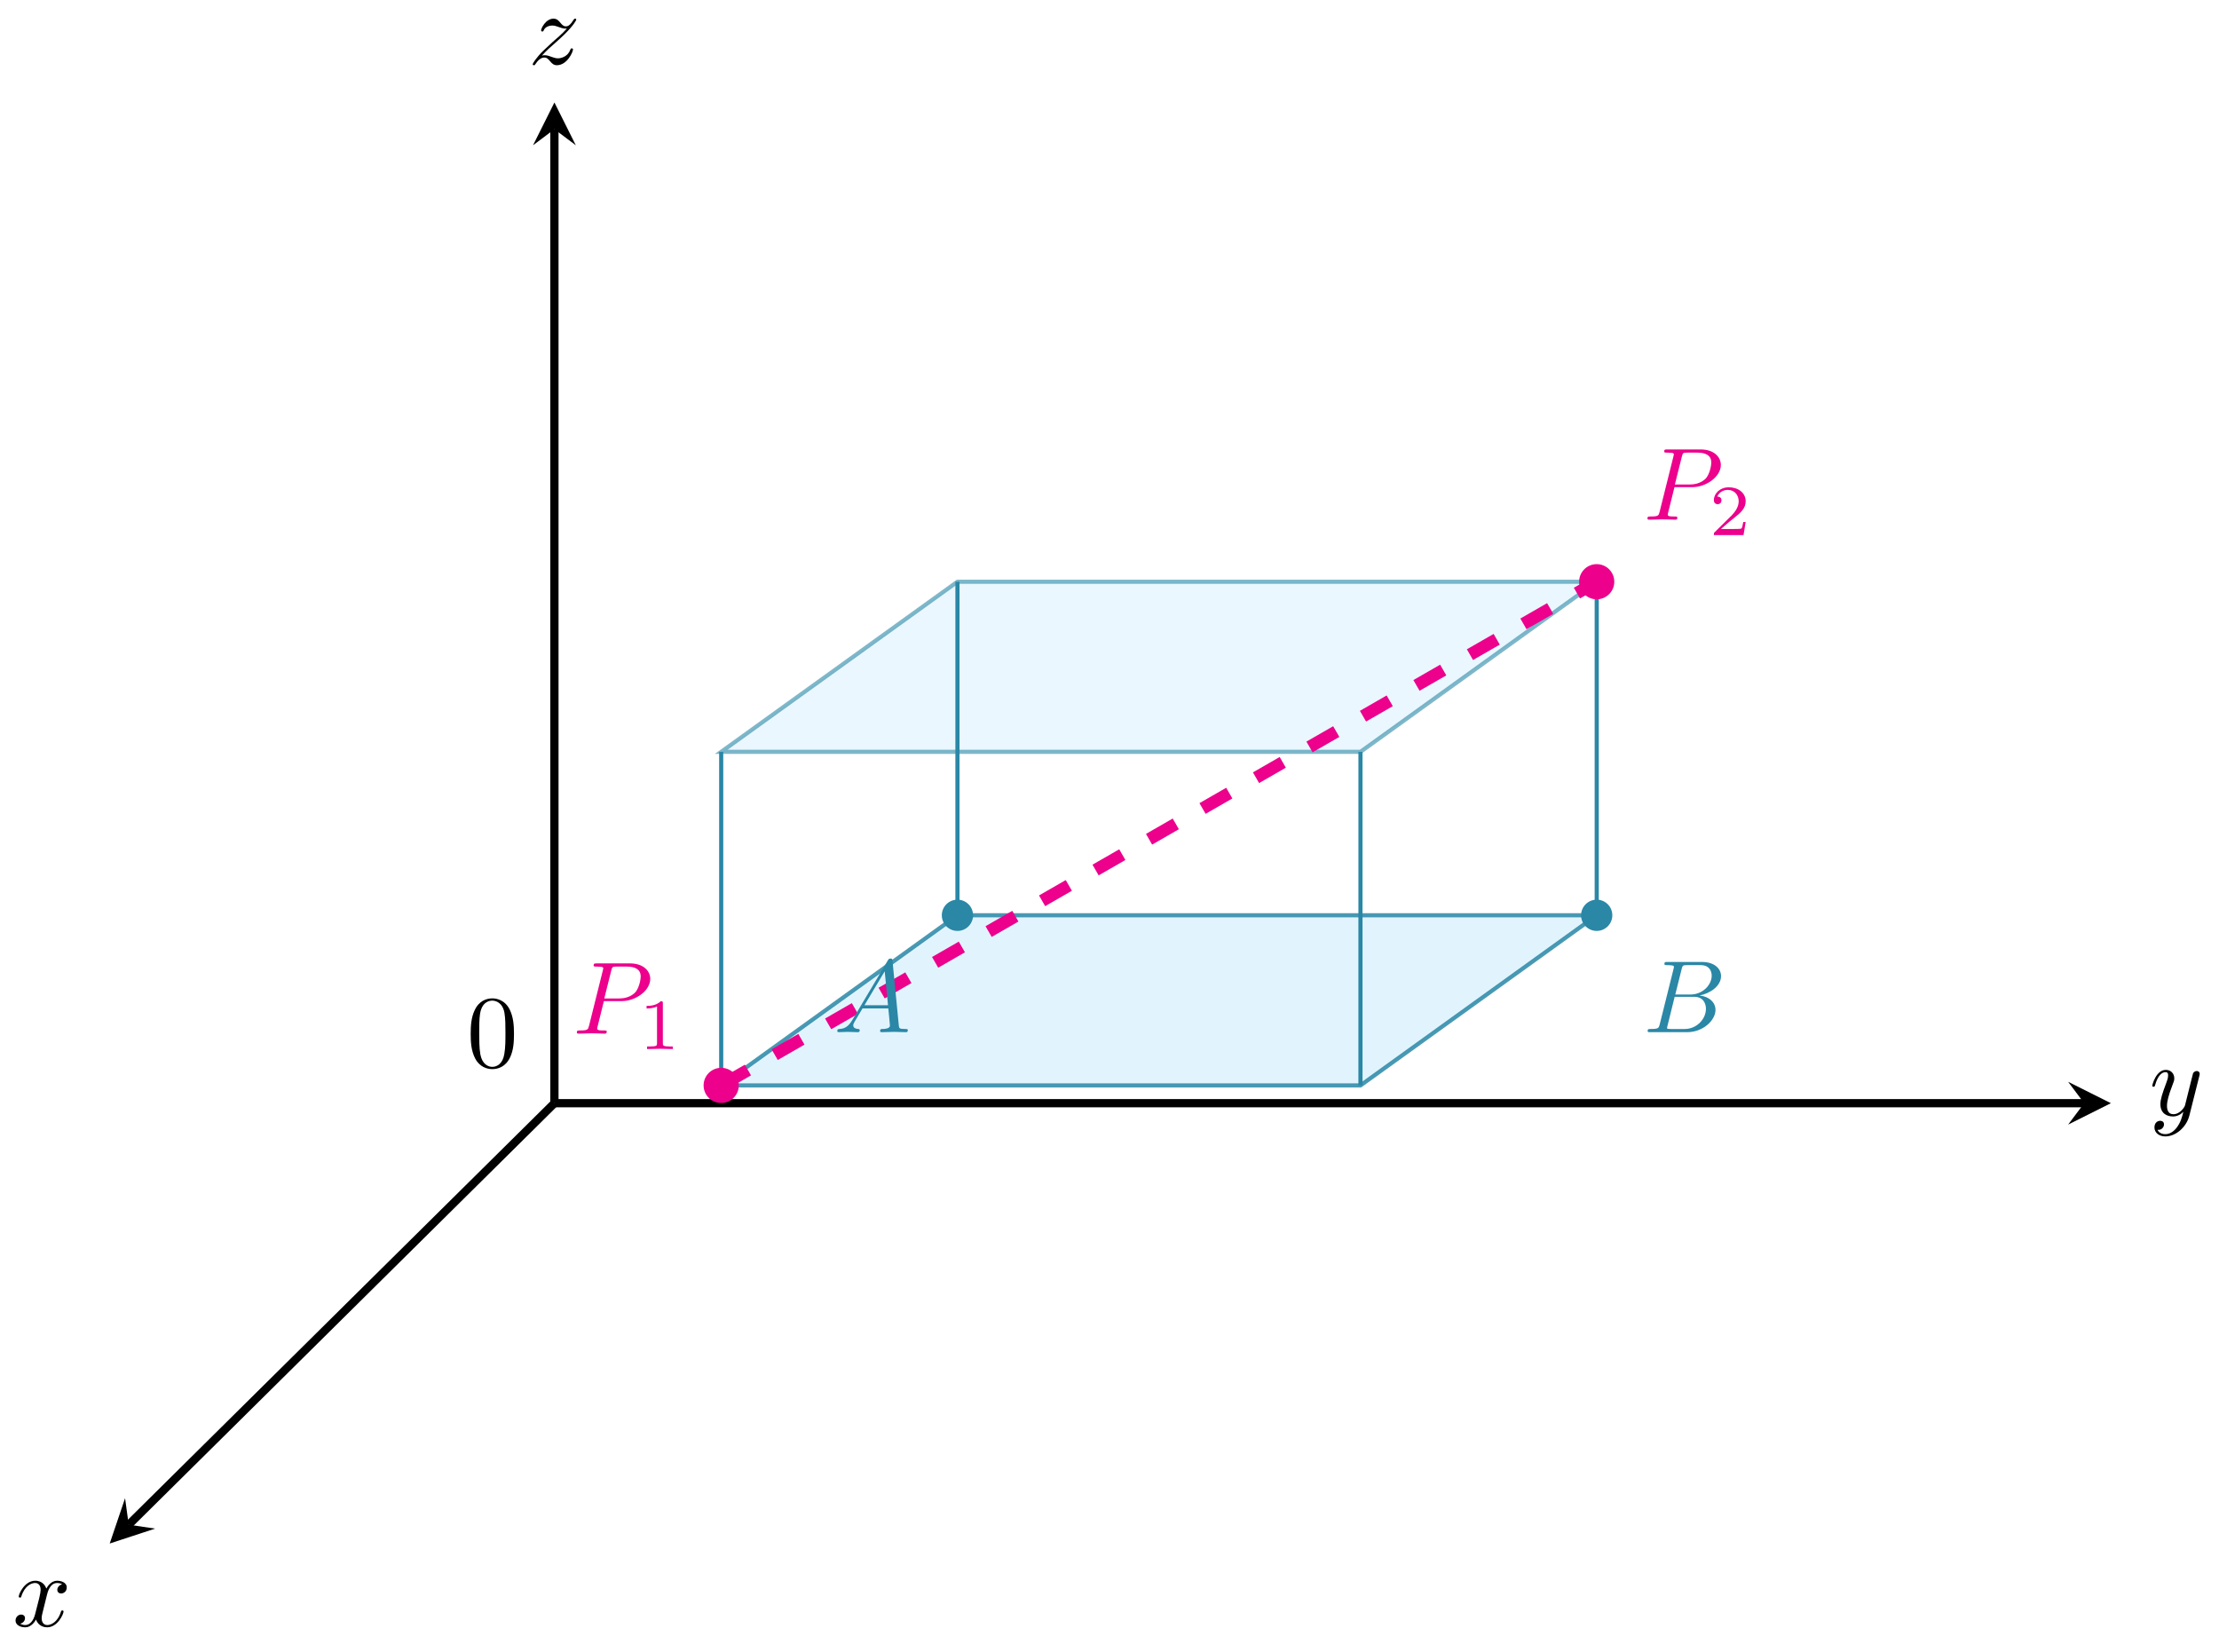
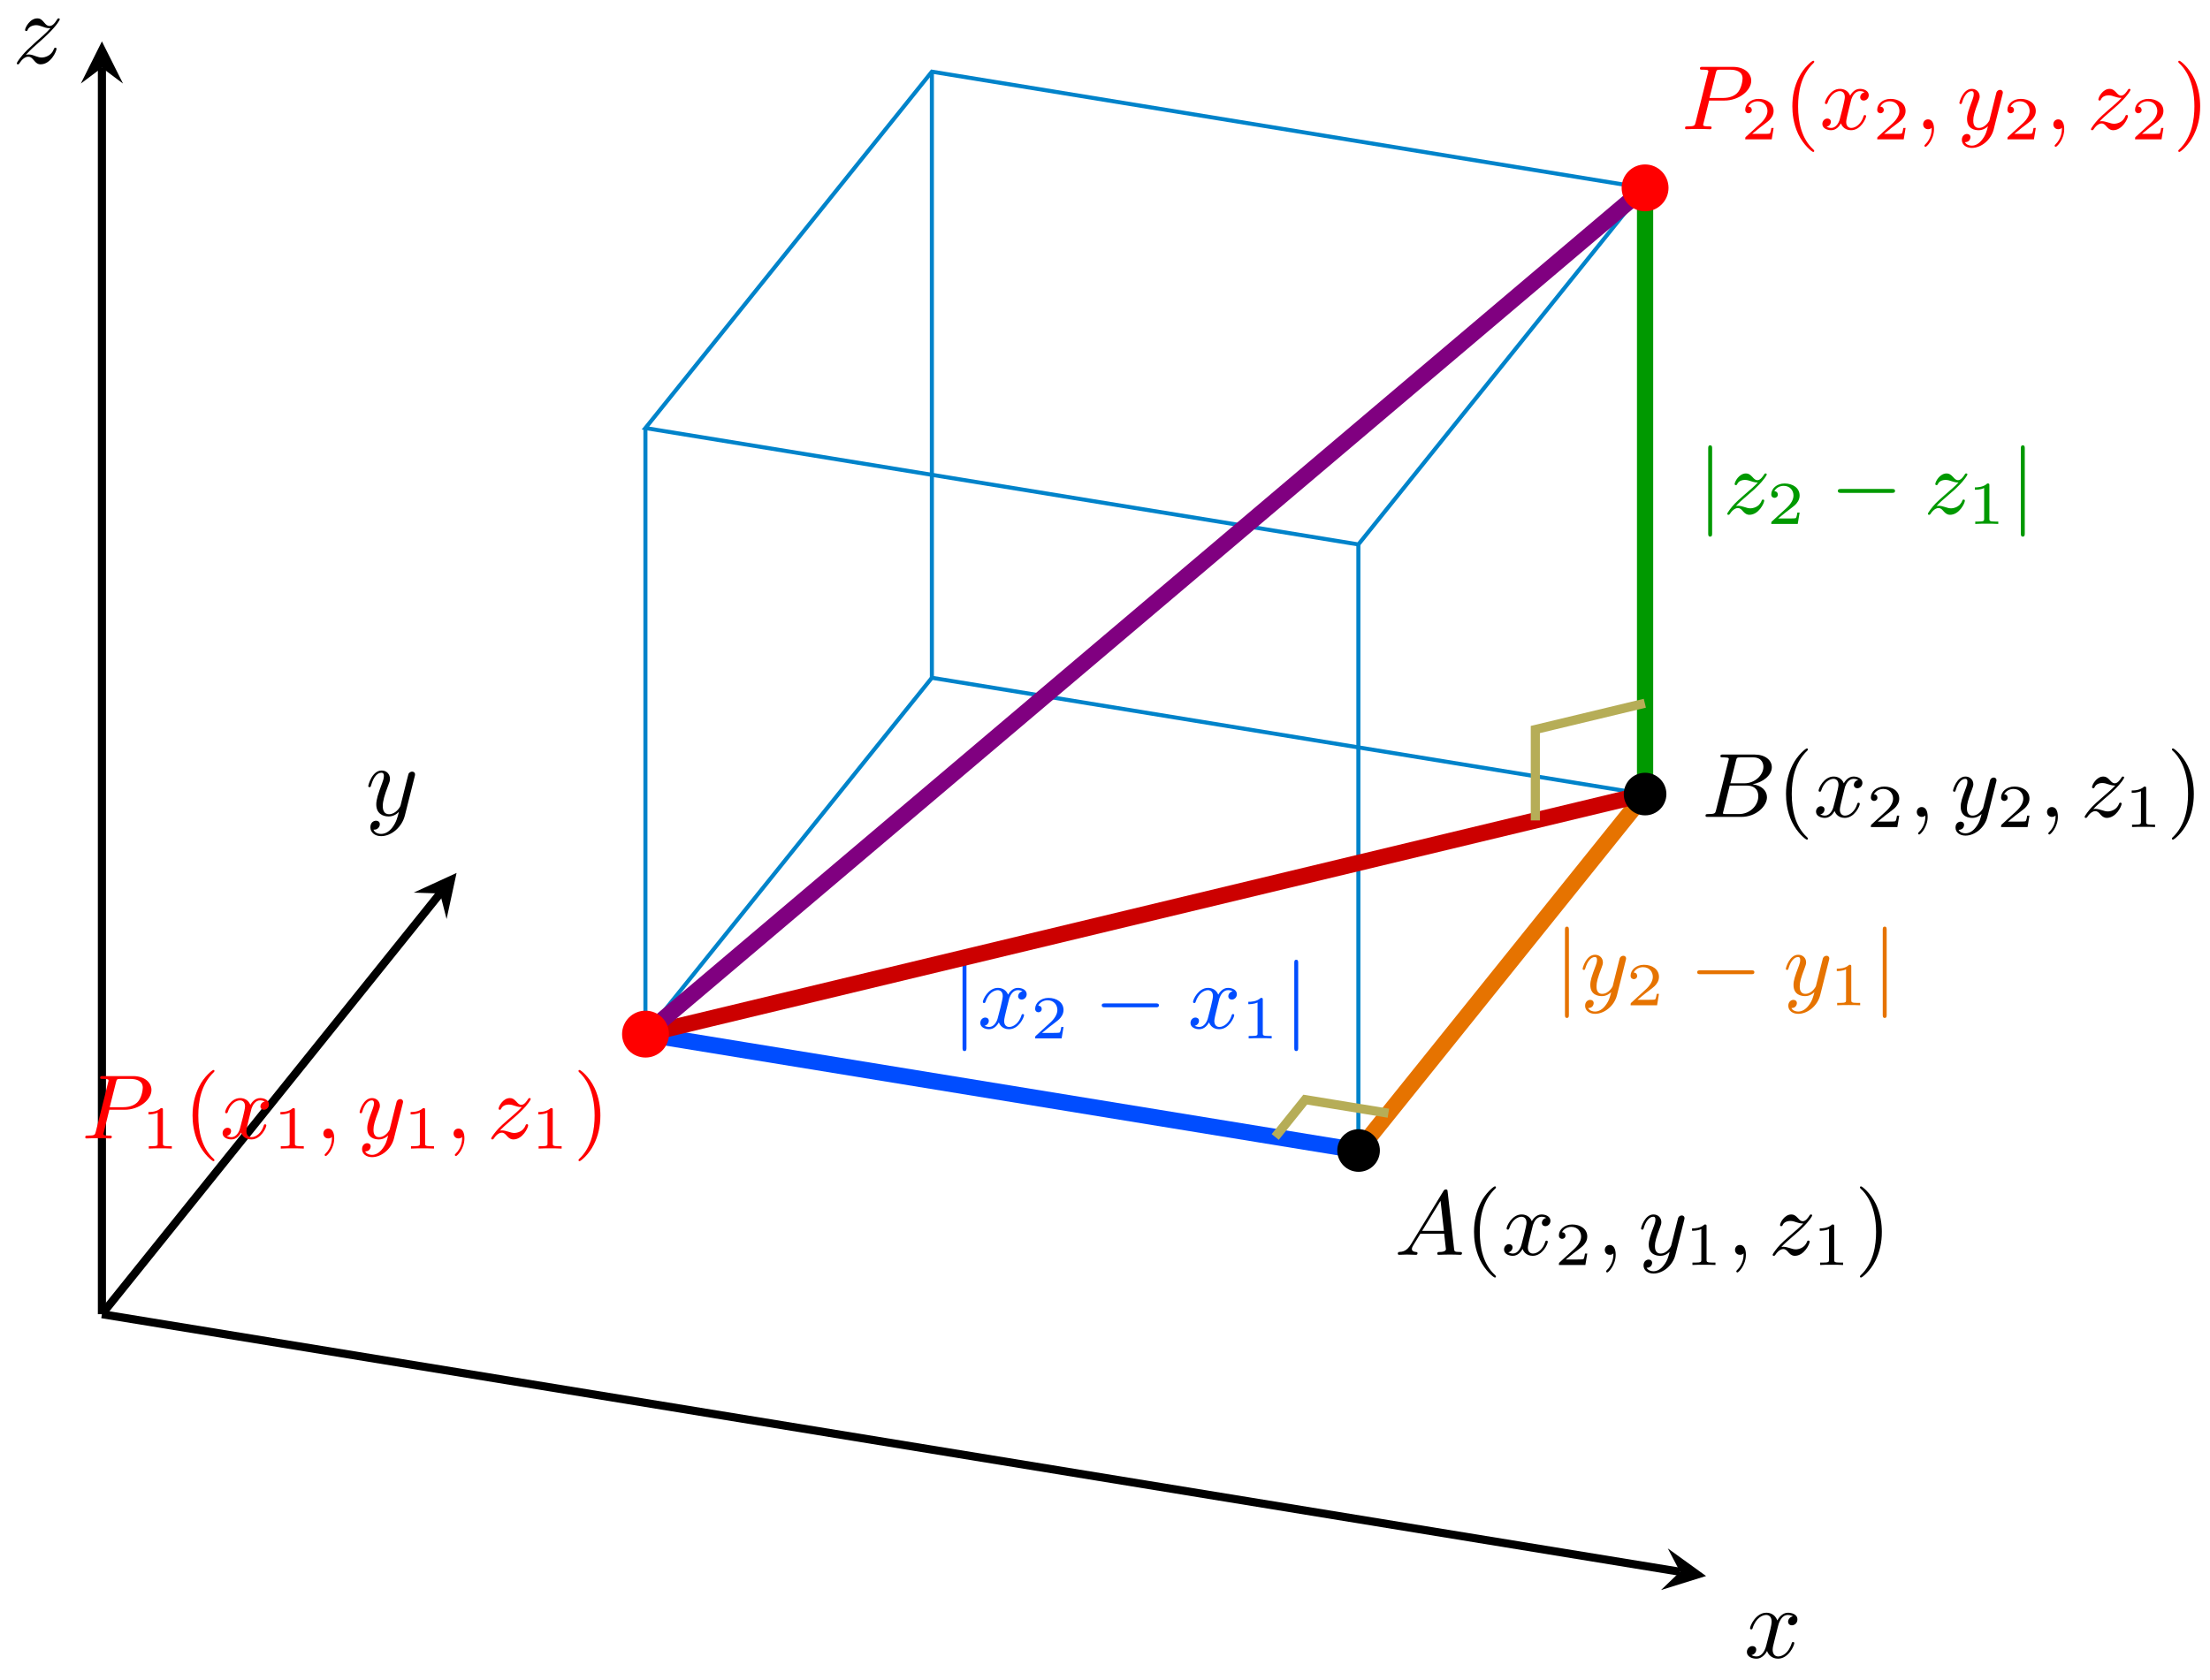
- <svg xmlns="http://www.w3.org/2000/svg" xmlns:xlink="http://www.w3.org/1999/xlink" version="1.1" width="215" height="160" viewBox="0 0 215 160">
+ <svg xmlns="http://www.w3.org/2000/svg" xmlns:xlink="http://www.w3.org/1999/xlink" version="1.1" width="217" height="165" viewBox="0 0 217 165">
  <defs>
-     <path id="font_1_4" d="M.334 .302C.34 .328 .363 .42 .433 .42 .438 .42 .462 .42 .483 .407 .455 .402 .435 .377 .435 .353 .435 .337 .446 .318 .473 .318 .495 .318 .527 .336 .527 .376 .527 .428 .468 .442 .434 .442 .376 .442 .341 .389 .329 .366 .304 .432 .25 .442 .221 .442 .117 .442 .06 .313 .06 .288 .06 .278 .07 .278 .072 .278 .08 .278 .083 .28 .085 .289 .119 .395 .185 .42 .219 .42 .238 .42 .273 .411 .273 .353 .273 .322 .256 .255 .219 .115 .203 .053 .168 .011 .124 .011 .118 .011 .095 .011 .074 .024 .099 .029 .121 .05 .121 .078 .121 .105 .099 .113 .084 .113 .054 .113 .029 .087 .029 .055 .029 .009 .079-.011 .123-.011 .189-.011 .225 .059 .228 .065 .24 .028 .276-.011 .336-.011 .439-.011 .496 .118 .496 .143 .496 .153 .487 .153 .484 .153 .475 .153 .473 .149 .471 .142 .438 .035 .37 .011 .338 .011 .299 .011 .283 .043 .283 .077 .283 .099 .289 .121 .3 .165L.334 .302Z" />
-     <path id="font_1_5" d="M.486 .381C.49 .395 .49 .397 .49 .404 .49 .422 .476 .431 .461 .431 .451 .431 .435 .425 .426 .41 .424 .405 .416 .374 .412 .356 .405 .33 .398 .303 .392 .276L.347 .096C.343 .081 .3 .011 .234 .011 .183 .011 .172 .055 .172 .092 .172 .138 .189 .2 .223 .288 .239 .329 .243 .34 .243 .36 .243 .405 .211 .442 .161 .442 .066 .442 .029 .297 .029 .288 .029 .278 .039 .278 .041 .278 .051 .278 .052 .28 .057 .296 .084 .39 .124 .42 .158 .42 .166 .42 .183 .42 .183 .388 .183 .363 .173 .337 .166 .318 .126 .212 .108 .155 .108 .108 .108 .019 .171-.011 .23-.011 .269-.011 .303 .006 .331 .034 .318-.018 .306-.067 .266-.12 .24-.154 .202-.183 .156-.183 .142-.183 .097-.18 .08-.141 .096-.141 .109-.141 .123-.129 .133-.12 .143-.107 .143-.088 .143-.057 .116-.053 .106-.053 .083-.053 .05-.069 .05-.118 .05-.168 .094-.205 .156-.205 .259-.205 .362-.114 .39-.001L.486 .381Z" />
-     <path id="font_1_6" d="M.133 .083C.187 .141 .216 .166 .252 .197 .252 .198 .314 .251 .35 .287 .445 .38 .467 .428 .467 .432 .467 .442 .458 .442 .456 .442 .449 .442 .446 .44 .441 .431 .411 .383 .39 .367 .366 .367 .342 .367 .33 .382 .315 .399 .296 .422 .279 .442 .246 .442 .171 .442 .125 .349 .125 .328 .125 .323 .128 .317 .137 .317 .146 .317 .148 .322 .15 .328 .169 .374 .227 .375 .235 .375 .256 .375 .275 .368 .298 .36 .338 .345 .349 .345 .375 .345 .339 .302 .255 .23 .236 .214L.146 .13C.078 .063 .043 .006 .043-.001 .043-.011 .053-.011 .055-.011 .063-.011 .065-.009 .071 .002 .094 .037 .124 .064 .156 .064 .179 .064 .189 .055 .214 .026 .231 .005 .249-.011 .278-.011 .377-.011 .435 .116 .435 .143 .435 .148 .431 .153 .423 .153 .414 .153 .412 .147 .409 .14 .386 .075 .322 .056 .289 .056 .269 .056 .251 .062 .23 .069 .196 .082 .181 .086 .16 .086 .158 .086 .142 .086 .133 .083Z" />
-     <path id="font_2_1" d="M.46 .32C.46 .4 .455 .48 .42 .554 .374 .65 .292 .666 .25 .666 .19 .666 .117 .64 .076 .547 .044 .478 .039 .4 .039 .32 .039 .245 .043 .155 .084 .079 .127-.002 .2-.022 .249-.022 .303-.022 .379-.001 .423 .094 .455 .163 .46 .241 .46 .32M.249-0C.21-0 .151 .025 .133 .121 .122 .181 .122 .273 .122 .332 .122 .396 .122 .462 .13 .516 .149 .635 .224 .644 .249 .644 .282 .644 .348 .626 .367 .527 .377 .471 .377 .395 .377 .332 .377 .257 .377 .189 .366 .125 .351 .03 .294-0 .249-0Z" />
-     <path id="font_1_3" d="M.303 .316H.473C.615 .316 .754 .42 .754 .532 .754 .609 .688 .683 .557 .683H.233C.214 .683 .203 .683 .203 .664 .203 .652 .212 .652 .232 .652 .245 .652 .263 .651 .275 .65 .291 .648 .297 .645 .297 .634 .297 .63 .296 .627 .293 .615L.159 .078C.149 .039 .147 .031 .068 .031 .051 .031 .04 .031 .04 .012 .04 0 .052 0 .055 0 .083 0 .154 .003 .182 .003 .203 .003 .225 .002 .246 .002 .268 .002 .29 0 .311 0 .318 0 .331 0 .331 .02 .331 .031 .322 .031 .303 .031 .266 .031 .238 .031 .238 .049 .238 .055 .24 .06 .241 .066L.303 .316M.375 .614C.384 .649 .386 .652 .429 .652H.525C.608 .652 .661 .625 .661 .556 .661 .517 .641 .431 .602 .395 .552 .35 .492 .342 .448 .342H.307L.375 .614Z" />
-     <path id="font_3_1" d="M.335 .636C.335 .663 .333 .664 .305 .664 .241 .601 .15 .6 .109 .6V.564C.133 .564 .199 .564 .254 .592V.082C.254 .049 .254 .036 .154 .036H.116V0C.134 .001 .257 .004 .294 .004 .325 .004 .451 .001 .473 0V.036H.435C.335 .036 .335 .049 .335 .082V.636Z" />
-     <path id="font_3_2" d="M.505 .182H.471C.468 .16 .458 .101 .445 .091 .437 .085 .36 .085 .346 .085H.162C.267 .178 .302 .206 .362 .253 .436 .312 .505 .374 .505 .469 .505 .59 .399 .664 .271 .664 .147 .664 .063 .577 .063 .485 .063 .434 .106 .429 .116 .429 .14 .429 .169 .446 .169 .482 .169 .5 .162 .535 .11 .535 .141 .606 .209 .628 .256 .628 .356 .628 .408 .55 .408 .469 .408 .382 .346 .313 .314 .277L.073 .039C.063 .03 .063 .028 .063 0H.475L.505 .182Z" />
-     <path id="font_1_1" d="M.179 .115C.139 .048 .1 .034 .056 .031 .044 .03 .035 .03 .035 .011 .035 .005 .04 0 .048 0 .075 0 .106 .003 .134 .003 .167 .003 .202 0 .234 0 .24 0 .253 0 .253 .019 .253 .03 .244 .031 .237 .031 .214 .033 .19 .041 .19 .066 .19 .078 .196 .089 .204 .103L.28 .231H.531C.533 .21 .547 .074 .547 .064 .547 .034 .495 .031 .475 .031 .461 .031 .451 .031 .451 .011 .451 0 .463 0 .465 0 .506 0 .549 .003 .59 .003 .615 .003 .678 0 .703 0 .709 0 .721 0 .721 .02 .721 .031 .711 .031 .698 .031 .636 .031 .636 .038 .633 .067L.572 .692C.57 .712 .57 .716 .553 .716 .537 .716 .533 .709 .527 .699L.179 .115M.299 .262 .496 .592 .528 .262H.299Z" />
-     <path id="font_1_2" d="M.16 .078C.15 .039 .148 .031 .069 .031 .052 .031 .042 .031 .042 .011 .042 0 .051 0 .069 0H.426C.584 0 .702 .118 .702 .216 .702 .288 .644 .346 .547 .357 .651 .376 .756 .45 .756 .545 .756 .619 .69 .683 .57 .683H.234C.215 .683 .205 .683 .205 .663 .205 .652 .214 .652 .233 .652 .235 .652 .254 .652 .271 .65 .289 .648 .298 .647 .298 .634 .298 .63 .297 .627 .294 .615L.16 .078M.311 .366 .373 .614C.382 .649 .384 .652 .427 .652H.556C.644 .652 .665 .593 .665 .549 .665 .461 .579 .366 .457 .366H.311M.266 .031C.252 .031 .25 .031 .244 .032 .234 .033 .231 .034 .231 .042 .231 .045 .231 .047 .236 .065L.305 .344H.494C.59 .344 .609 .27 .609 .227 .609 .128 .52 .031 .402 .031H.266Z" />
+     <path id="font_1_1" d="M.334 .302C.34 .328 .363 .42 .433 .42 .438 .42 .462 .42 .483 .407 .455 .402 .435 .377 .435 .353 .435 .337 .446 .318 .473 .318 .495 .318 .527 .336 .527 .376 .527 .428 .468 .442 .434 .442 .376 .442 .341 .389 .329 .366 .304 .432 .25 .442 .221 .442 .117 .442 .06 .313 .06 .288 .06 .278 .07 .278 .072 .278 .08 .278 .083 .28 .085 .289 .119 .395 .185 .42 .219 .42 .238 .42 .273 .411 .273 .353 .273 .322 .256 .255 .219 .115 .203 .053 .168 .011 .124 .011 .118 .011 .095 .011 .074 .024 .099 .029 .121 .05 .121 .078 .121 .105 .099 .113 .084 .113 .054 .113 .029 .087 .029 .055 .029 .009 .079-.011 .123-.011 .189-.011 .225 .059 .228 .065 .24 .028 .276-.011 .336-.011 .439-.011 .496 .118 .496 .143 .496 .153 .487 .153 .484 .153 .475 .153 .473 .149 .471 .142 .438 .035 .37 .011 .338 .011 .299 .011 .283 .043 .283 .077 .283 .099 .289 .121 .3 .165L.334 .302Z" />
+     <path id="font_1_2" d="M.486 .381C.49 .395 .49 .397 .49 .404 .49 .422 .476 .431 .461 .431 .451 .431 .435 .425 .426 .41 .424 .405 .416 .374 .412 .356 .405 .33 .398 .303 .392 .276L.347 .096C.343 .081 .3 .011 .234 .011 .183 .011 .172 .055 .172 .092 .172 .138 .189 .2 .223 .288 .239 .329 .243 .34 .243 .36 .243 .405 .211 .442 .161 .442 .066 .442 .029 .297 .029 .288 .029 .278 .039 .278 .041 .278 .051 .278 .052 .28 .057 .296 .084 .39 .124 .42 .158 .42 .166 .42 .183 .42 .183 .388 .183 .363 .173 .337 .166 .318 .126 .212 .108 .155 .108 .108 .108 .019 .171-.011 .23-.011 .269-.011 .303 .006 .331 .034 .318-.018 .306-.067 .266-.12 .24-.154 .202-.183 .156-.183 .142-.183 .097-.18 .08-.141 .096-.141 .109-.141 .123-.129 .133-.12 .143-.107 .143-.088 .143-.057 .116-.053 .106-.053 .083-.053 .05-.069 .05-.118 .05-.168 .094-.205 .156-.205 .259-.205 .362-.114 .39-.001L.486 .381Z" />
+     <path id="font_1_3" d="M.133 .083C.187 .141 .216 .166 .252 .197 .252 .198 .314 .251 .35 .287 .445 .38 .467 .428 .467 .432 .467 .442 .458 .442 .456 .442 .449 .442 .446 .44 .441 .431 .411 .383 .39 .367 .366 .367 .342 .367 .33 .382 .315 .399 .296 .422 .279 .442 .246 .442 .171 .442 .125 .349 .125 .328 .125 .323 .128 .317 .137 .317 .146 .317 .148 .322 .15 .328 .169 .374 .227 .375 .235 .375 .256 .375 .275 .368 .298 .36 .338 .345 .349 .345 .375 .345 .339 .302 .255 .23 .236 .214L.146 .13C.078 .063 .043 .006 .043-.001 .043-.011 .053-.011 .055-.011 .063-.011 .065-.009 .071 .002 .094 .037 .124 .064 .156 .064 .179 .064 .189 .055 .214 .026 .231 .005 .249-.011 .278-.011 .377-.011 .435 .116 .435 .143 .435 .148 .431 .153 .423 .153 .414 .153 .412 .147 .409 .14 .386 .075 .322 .056 .289 .056 .269 .056 .251 .062 .23 .069 .196 .082 .181 .086 .16 .086 .158 .086 .142 .086 .133 .083Z" />
+     <path id="font_2_2" d="M.164 .713C.164 .73 .164 .75 .143 .75 .121 .75 .121 .731 .121 .713V-.213C.121-.23 .121-.25 .142-.25 .164-.25 .164-.231 .164-.213V.713Z" />
+     <path id="font_3_5" d="M.492 .404C.455 .397 .444 .365 .444 .35 .444 .331 .458 .314 .483 .314 .511 .314 .538 .338 .538 .373 .538 .419 .488 .442 .441 .442 .381 .442 .346 .389 .334 .368 .315 .417 .271 .442 .223 .442 .116 .442 .058 .314 .058 .288 .058 .279 .065 .276 .072 .276 .081 .276 .084 .281 .086 .287 .117 .386 .183 .417 .221 .417 .25 .417 .276 .398 .276 .351 .276 .315 .233 .155 .22 .107 .212 .076 .182 .014 .127 .014 .107 .014 .086 .021 .076 .027 .103 .032 .123 .055 .123 .081 .123 .106 .104 .117 .085 .117 .056 .117 .03 .092 .03 .058 .03 .009 .084-.011 .126-.011 .184-.011 .218 .037 .233 .064 .258-.002 .317-.011 .344-.011 .452-.011 .509 .119 .509 .143 .509 .148 .506 .155 .496 .155 .485 .155 .484 .151 .479 .136 .457 .064 .399 .014 .347 .014 .318 .014 .291 .032 .291 .08 .291 .102 .305 .157 .314 .195 .318 .213 .345 .321 .347 .328 .359 .364 .389 .417 .44 .417 .458 .417 .477 .414 .492 .404Z" />
+     <path id="font_4_2" d="M.538 .187H.501C.499 .173 .489 .107 .474 .096 .467 .09 .386 .09 .372 .09H.185L.313 .194C.347 .221 .436 .285 .467 .315 .497 .345 .538 .396 .538 .467 .538 .592 .425 .665 .291 .665 .162 .665 .072 .58 .072 .486 .072 .435 .115 .429 .126 .429 .151 .429 .18 .447 .18 .483 .18 .505 .167 .537 .123 .537 .146 .588 .207 .626 .276 .626 .381 .626 .437 .548 .437 .467 .437 .396 .39 .323 .32 .259L.083 .042C.073 .032 .072 .031 .072 0H.507L.538 .187Z" />
+     <path id="font_2_1" d="M.675 .229C.693 .229 .712 .229 .712 .251 .712 .272 .692 .272 .675 .272H.123C.106 .272 .086 .272 .086 .251 .086 .229 .105 .229 .123 .229H.675Z" />
+     <path id="font_4_1" d="M.359 .635C.359 .665 .355 .665 .325 .665 .259 .601 .157 .601 .121 .601V.562C.147 .562 .213 .562 .273 .59V.085C.273 .052 .273 .039 .17 .039H.127V0C.182 .004 .26 .004 .316 .004 .372 .004 .45 .004 .505 0V.039H.462C.359 .039 .359 .052 .359 .085V.635Z" />
+     <path id="font_3_6" d="M.502 .385C.503 .39 .505 .396 .505 .402 .505 .415 .496 .431 .474 .431 .461 .431 .443 .423 .435 .404 .434 .4 .424 .359 .418 .337L.368 .137C.36 .108 .36 .106 .358 .097 .357 .093 .315 .014 .243 .014 .181 .014 .181 .077 .181 .096 .181 .141 .194 .19 .237 .302 .245 .325 .251 .339 .251 .358 .251 .407 .214 .442 .165 .442 .069 .442 .029 .3 .029 .288 .029 .279 .036 .276 .043 .276 .054 .276 .055 .282 .059 .295 .08 .369 .12 .417 .162 .417 .186 .417 .186 .398 .186 .384 .186 .367 .182 .349 .173 .325 .126 .201 .113 .159 .113 .111 .113 0 .203-.011 .24-.011 .289-.011 .324 .015 .342 .033 .329-.018 .318-.063 .279-.113 .249-.153 .209-.18 .165-.18 .137-.18 .104-.17 .09-.142 .143-.142 .15-.098 .15-.088 .15-.066 .134-.052 .112-.052 .088-.052 .056-.071 .056-.117 .056-.169 .102-.205 .165-.205 .267-.205 .376-.118 .405-.001L.502 .385Z" />
+     <path id="font_3_7" d="M.139 .085C.16 .11 .215 .16 .258 .196 .332 .259 .355 .281 .368 .295 .45 .374 .477 .425 .477 .431 .477 .432 .477 .442 .464 .442 .455 .442 .453 .439 .448 .431 .435 .411 .408 .368 .374 .368 .354 .368 .341 .379 .318 .405 .294 .431 .275 .442 .249 .442 .172 .442 .125 .35 .125 .325 .125 .322 .127 .314 .138 .314 .148 .314 .151 .32 .152 .323 .171 .371 .23 .371 .238 .371 .261 .371 .285 .364 .307 .356 .347 .343 .364 .343 .379 .343 .348 .308 .292 .26 .229 .206 .179 .163 .148 .133 .126 .111 .089 .072 .044 .011 .044 0 .044-.007 .049-.011 .057-.011 .066-.011 .068-.007 .073-.001 .112 .059 .149 .063 .16 .063 .185 .063 .199 .048 .221 .022 .244-.003 .266-.011 .286-.011 .389-.011 .449 .117 .449 .144 .449 .153 .442 .156 .435 .156 .425 .156 .423 .149 .421 .145 .394 .071 .323 .06 .297 .06 .278 .06 .258 .065 .228 .075 .208 .081 .184 .088 .163 .088 .153 .088 .143 .086 .139 .085Z" />
+     <path id="font_3_4" d="M.309 .314H.476C.638 .314 .77 .425 .77 .531 .77 .61 .699 .683 .568 .683H.238C.22 .683 .208 .683 .208 .665 .208 .652 .217 .652 .238 .652 .242 .652 .26 .652 .276 .65 .293 .648 .3 .646 .3 .635 .3 .63 .299 .626 .296 .615L.161 .076C.152 .04 .15 .031 .075 .031 .056 .031 .045 .031 .045 .013 .045 .002 .053 0 .06 0 .079 0 .104 .001 .123 .002 .153 .003 .155 .003 .187 .003 .219 .003 .221 .003 .251 .002 .271 .001 .297 0 .316 0 .323 0 .336 0 .336 .018 .336 .031 .326 .031 .305 .031 .301 .031 .283 .031 .267 .033 .245 .036 .244 .04 .244 .049 .244 .052 .244 .054 .249 .072L.309 .314M.381 .613C.39 .649 .392 .652 .434 .652H.535C.613 .652 .675 .628 .675 .555 .675 .534 .664 .44 .612 .392 .59 .372 .544 .342 .458 .342H.313L.381 .613Z" />
+     <path id="font_5_1" d="M.341-.238C.341-.233 .338-.23 .332-.223 .203-.105 .164 .075 .164 .25 .164 .405 .194 .593 .335 .727 .339 .731 .341 .734 .341 .739 .341 .746 .336 .75 .329 .75 .317 .75 .227 .678 .173 .569 .125 .473 .101 .37 .101 .251 .101 .179 .11 .065 .165-.053 .224-.176 .317-.249 .329-.249 .336-.249 .341-.245 .341-.238Z" />
+     <path id="font_3_1" d="M.182 .016C.182-.017 .182-.099 .108-.17 .102-.176 .102-.177 .102-.181 .102-.188 .109-.193 .115-.193 .126-.193 .207-.115 .207 .002 .207 .064 .185 .108 .142 .108 .108 .108 .088 .082 .088 .054 .088 .026 .108 0 .142 0 .157 0 .172 .005 .182 .016Z" />
+     <path id="font_5_2" d="M.298 .251C.298 .333 .286 .443 .234 .554 .175 .677 .082 .75 .07 .75 .06 .75 .058 .742 .058 .739 .058 .734 .06 .731 .067 .724 .125 .672 .235 .536 .235 .251 .235 .108 .209-.091 .064-.226 .062-.229 .058-.233 .058-.238 .058-.241 .06-.249 .07-.249 .082-.249 .172-.177 .226-.068 .274 .028 .298 .131 .298 .251Z" />
+     <path id="font_3_2" d="M.182 .117C.133 .037 .089 .034 .049 .031 .042 .03 .037 .022 .037 .013 .037 .007 .041 0 .051 0 .07 0 .117 .003 .136 .003 .158 .003 .212 0 .234 0 .24 0 .253 0 .253 .018 .253 .03 .241 .031 .238 .031 .229 .032 .191 .034 .191 .064 .191 .078 .202 .097 .205 .102L.284 .231H.545C.548 .208 .551 .174 .554 .149 .558 .11 .564 .066 .564 .063 .564 .048 .55 .031 .492 .031 .482 .031 .469 .031 .469 .013 .469 .002 .477 0 .484 0 .503 0 .527 .002 .547 .002 .567 .002 .591 .003 .607 .003 .64 .003 .642 .003 .666 .002 .682 .001 .705 0 .721 0 .727 0 .74 0 .74 .018 .74 .031 .729 .031 .717 .031 .657 .031 .656 .038 .653 .067L.583 .689C.581 .711 .58 .716 .563 .716 .549 .716 .543 .709 .535 .696L.182 .117M.303 .262 .505 .592 .542 .262H.303Z" />
+     <path id="font_3_3" d="M.163 .076C.154 .04 .152 .031 .077 .031 .058 .031 .047 .031 .047 .013 .047 0 .057 0 .075 0H.439C.601 0 .72 .118 .72 .215 .72 .286 .661 .346 .562 .357 .676 .379 .773 .455 .773 .544 .773 .622 .701 .683 .582 .683H.24C.222 .683 .21 .683 .21 .665 .21 .652 .219 .652 .24 .652 .244 .652 .262 .652 .278 .65 .295 .648 .302 .646 .302 .635 .302 .63 .301 .626 .298 .615L.163 .076M.319 .368 .38 .613C.389 .649 .391 .652 .433 .652H.568C.672 .652 .681 .573 .681 .548 .681 .459 .588 .368 .475 .368H.319M.271 .031C.257 .031 .255 .031 .251 .032 .241 .033 .238 .034 .238 .041 .238 .044 .238 .046 .243 .064L.312 .343H.5C.562 .343 .625 .316 .625 .225 .625 .126 .534 .031 .414 .031H.271Z" />
  </defs>
-   <path transform="matrix(1.00003,0,0,-1.00003,69.87665,106.8778)" stroke-width=".797" stroke-linecap="butt" stroke-miterlimit="10" stroke-linejoin="miter" fill="none" stroke="#000000" d="M-16.158 0-57.404-40.834" />
-   <path transform="matrix(-.7106413,.7035212,.7035212,.7106413,12.4711,147.7129)" d="M2.59 0-1.554 2.072 0 0-1.554-2.072" />
-   <use data-text="x" xlink:href="#font_1_4" transform="matrix(9.962899,0,0,-9.962899,1.216598,157.5443)" />
-   <path transform="matrix(1.00003,0,0,-1.00003,69.87665,106.8778)" stroke-width=".797" stroke-linecap="butt" stroke-miterlimit="10" stroke-linejoin="miter" fill="none" stroke="#000000" d="M-16.158 0H132.057" />
-   <path transform="matrix(1.00003,0,0,-1.00003,201.9372,106.8778)" d="M2.59 0-1.554 2.072 0 0-1.554-2.072" />
-   <use data-text="y" xlink:href="#font_1_5" transform="matrix(9.962899,0,0,-9.962899,208.2468,108.0539)" />
-   <path transform="matrix(1.00003,0,0,-1.00003,69.87665,106.8778)" stroke-width=".797" stroke-linecap="butt" stroke-miterlimit="10" stroke-linejoin="miter" fill="none" stroke="#000000" d="M-16.158 0V94.356" />
-   <path transform="matrix(0,-1.00003,-1.00003,-0,53.7184,12.51933)" d="M2.59 0-1.554 2.072 0 0-1.554-2.072" />
-   <use data-text="z" xlink:href="#font_1_6" transform="matrix(9.962899,0,0,-9.962899,51.18309,6.209801)" />
-   <use data-text="0" xlink:href="#font_2_1" transform="matrix(9.962899,0,0,-9.962899,45.2169,103.3577)" />
-   <g>
-     <path transform="matrix(1.00003,0,0,-1.00003,69.87665,106.8778)" d="M0 1.723 22.89 18.204H84.828L61.938 1.723Z" fill="#dcf2fd" fill-opacity=".85" />
-     <path transform="matrix(1.00003,0,0,-1.00003,69.87665,106.8778)" stroke-width=".399" stroke-linecap="butt" stroke-miterlimit="10" stroke-linejoin="miter" fill="none" stroke="#2a87a6" stroke-opacity=".85" d="M0 1.723 22.89 18.204H84.828L61.938 1.723Z" />
-   </g>
-   <g>
-     <path transform="matrix(1.00003,0,0,-1.00003,69.87665,106.8778)" d="M0 34.039 22.89 50.519H84.828L61.938 34.039Z" fill="#dcf2fd" fill-opacity=".6" />
-     <path transform="matrix(1.00003,0,0,-1.00003,69.87665,106.8778)" stroke-width=".399" stroke-linecap="butt" stroke-miterlimit="10" stroke-linejoin="miter" fill="none" stroke="#2a87a6" stroke-opacity=".6" d="M0 34.039 22.89 50.519H84.828L61.938 34.039Z" />
-   </g>
-   <path transform="matrix(1.00003,0,0,-1.00003,69.87665,106.8778)" stroke-width=".399" stroke-linecap="butt" stroke-miterlimit="10" stroke-linejoin="miter" fill="none" stroke="#2a87a6" d="M0 1.723V34.039" />
-   <path transform="matrix(1.00003,0,0,-1.00003,69.87665,106.8778)" stroke-width=".399" stroke-linecap="butt" stroke-miterlimit="10" stroke-linejoin="miter" fill="none" stroke="#2a87a6" d="M22.89 18.204V50.519" />
-   <path transform="matrix(1.00003,0,0,-1.00003,69.87665,106.8778)" stroke-width=".399" stroke-linecap="butt" stroke-miterlimit="10" stroke-linejoin="miter" fill="none" stroke="#2a87a6" d="M84.828 18.204V50.519" />
-   <path transform="matrix(1.00003,0,0,-1.00003,69.87665,106.8778)" stroke-width=".399" stroke-linecap="butt" stroke-miterlimit="10" stroke-linejoin="miter" fill="none" stroke="#2a87a6" d="M61.938 1.723V34.039" />
-   <path transform="matrix(1.00003,0,0,-1.00003,69.87665,106.8778)" stroke-width="1.196" stroke-linecap="butt" stroke-dasharray="2.989,2.989" stroke-miterlimit="10" stroke-linejoin="miter" fill="none" stroke="#ec008c" d="M0 1.723 84.826 50.518" />
-   <path transform="matrix(1.00003,0,0,-1.00003,69.87665,106.8778)" d="M1.704 1.723C1.704 2.664 .941 3.427 0 3.427-.941 3.427-1.704 2.664-1.704 1.723-1.704 .782-.941 .02 0 .02 .941 .02 1.704 .782 1.704 1.723ZM0 1.723" fill="#ec008c" />
-   <path transform="matrix(1.00003,0,0,-1.00003,69.87665,106.8778)" d="M86.53 50.518C86.53 51.459 85.767 52.222 84.826 52.222 83.885 52.222 83.122 51.459 83.122 50.518 83.122 49.577 83.885 48.815 84.826 48.815 85.767 48.815 86.53 49.577 86.53 50.518ZM84.826 50.518" fill="#ec008c" />
-   <path transform="matrix(1.00003,0,0,-1.00003,69.87665,106.8778)" d="M24.404 18.204C24.404 19.04 23.726 19.718 22.89 19.718 22.053 19.718 21.375 19.04 21.375 18.204 21.375 17.368 22.053 16.69 22.89 16.69 23.726 16.69 24.404 17.368 24.404 18.204ZM22.89 18.204" fill="#2a87a6" />
-   <path transform="matrix(1.00003,0,0,-1.00003,69.87665,106.8778)" d="M86.34 18.204C86.34 19.04 85.662 19.718 84.826 19.718 83.99 19.718 83.312 19.04 83.312 18.204 83.312 17.368 83.99 16.69 84.826 16.69 85.662 16.69 86.34 17.368 86.34 18.204ZM84.826 18.204" fill="#2a87a6" />
-   <use data-text="P" xlink:href="#font_1_3" transform="matrix(9.962899,0,0,-9.962899,55.49122,100.1396)" fill="#ec008c" />
-   <use data-text="1" xlink:href="#font_3_1" transform="matrix(6.97401,0,0,-6.97401,61.88741,101.6337)" fill="#ec008c" />
-   <use data-text="P" xlink:href="#font_1_3" transform="matrix(9.962899,0,0,-9.962899,159.2214,50.34713)" fill="#ec008c" />
-   <use data-text="2" xlink:href="#font_3_2" transform="matrix(6.97401,0,0,-6.97401,165.6175,51.84118)" fill="#ec008c" />
-   <use data-text="A" xlink:href="#font_1_1" transform="matrix(9.962899,0,0,-9.962899,80.77798,99.99762)" fill="#2a87a6" />
-   <use data-text="B" xlink:href="#font_1_2" transform="matrix(9.962899,0,0,-9.962899,159.2214,99.99762)" fill="#2a87a6" />
+   <path transform="matrix(1,0,0,-1.00003,10.007,129.0765)" stroke-width=".797" stroke-linecap="butt" stroke-miterlimit="10" stroke-linejoin="miter" fill="none" stroke="#000000" d="M0 0 154.955-25.299" />
+   <path transform="matrix(.9869,.1611248,.16112,-.9869296,164.9622,154.3767)" d="M2.59 0-1.554 2.072 0 0-1.554-2.072" />
+   <use data-text="x" xlink:href="#font_1_1" transform="matrix(9.9626,0,0,-9.962899,171.238,162.8025)" />
+   <path transform="matrix(1,0,0,-1.00003,10.007,129.0765)" stroke-width=".797" stroke-linecap="butt" stroke-miterlimit="10" stroke-linejoin="miter" fill="none" stroke="#000000" d="M0 0 33.202 41.318" />
+   <path transform="matrix(.62634,-.7795034,-.77948,-.6263588,43.20858,87.75768)" d="M2.59 0-1.554 2.072 0 0-1.554-2.072" />
+   <use data-text="y" xlink:href="#font_1_2" transform="matrix(9.9626,0,0,-9.962899,35.87,80.08202)" />
+   <path transform="matrix(1,0,0,-1.00003,10.007,129.0765)" stroke-width=".797" stroke-linecap="butt" stroke-miterlimit="10" stroke-linejoin="miter" fill="none" stroke="#000000" d="M0 0V122.419" />
+   <path transform="matrix(0,-1.00003,-1,-0,10.007,6.653382)" d="M2.59 0-1.554 2.072 0 0-1.554-2.072" />
+   <use data-text="z" xlink:href="#font_1_3" transform="matrix(9.9626,0,0,-9.962899,1.217003,6.207802)" />
+   <path transform="matrix(1,0,0,-1.00003,10.007,129.0765)" stroke-width=".399" stroke-linecap="butt" stroke-miterlimit="10" stroke-linejoin="miter" fill="none" stroke="#0083ca" d="M53.367 27.502 123.372 16.072 151.499 51.075 81.494 62.504Z" />
+   <path transform="matrix(1,0,0,-1.00003,10.007,129.0765)" stroke-width=".399" stroke-linecap="butt" stroke-miterlimit="10" stroke-linejoin="miter" fill="none" stroke="#0083ca" d="M53.367 87.03 123.372 75.601 151.499 110.603 81.494 122.033Z" />
+   <path transform="matrix(1,0,0,-1.00003,10.007,129.0765)" stroke-width=".399" stroke-linecap="butt" stroke-miterlimit="10" stroke-linejoin="miter" fill="none" stroke="#0083ca" d="M53.367 27.502V87.03" />
+   <path transform="matrix(1,0,0,-1.00003,10.007,129.0765)" stroke-width=".399" stroke-linecap="butt" stroke-miterlimit="10" stroke-linejoin="miter" fill="none" stroke="#0083ca" d="M123.372 16.072V75.601" />
+   <path transform="matrix(1,0,0,-1.00003,10.007,129.0765)" stroke-width=".399" stroke-linecap="butt" stroke-miterlimit="10" stroke-linejoin="miter" fill="none" stroke="#0083ca" d="M151.499 51.075V110.603" />
+   <path transform="matrix(1,0,0,-1.00003,10.007,129.0765)" stroke-width=".399" stroke-linecap="butt" stroke-miterlimit="10" stroke-linejoin="miter" fill="none" stroke="#0083ca" d="M81.494 62.504V122.033" />
+   <path transform="matrix(1,0,0,-1.00003,10.007,129.0765)" stroke-width="1.594" stroke-linecap="butt" stroke-miterlimit="10" stroke-linejoin="miter" fill="none" stroke="#004dff" d="M53.376 27.506 123.392 16.075" />
+   <use data-text="|" xlink:href="#font_2_2" transform="matrix(8.9664,0,0,-8.966669,93.427,100.9907)" fill="#004dff" />
+   <use data-text="x" xlink:href="#font_3_5" transform="matrix(8.9664,0,0,-8.966669,95.987,100.9907)" fill="#004dff" />
+   <use data-text="2" xlink:href="#font_4_2" transform="matrix(5.9776,0,0,-5.97778,101.211,101.9877)" fill="#004dff" />
+   <use data-text="−" xlink:href="#font_2_1" transform="matrix(8.9664,0,0,-8.966669,107.41,100.9907)" fill="#004dff" />
+   <use data-text="x" xlink:href="#font_3_5" transform="matrix(8.9664,0,0,-8.966669,116.625,100.9907)" fill="#004dff" />
+   <use data-text="1" xlink:href="#font_4_1" transform="matrix(5.9776,0,0,-5.97778,121.848,101.9877)" fill="#004dff" />
+   <use data-text="|" xlink:href="#font_2_2" transform="matrix(8.9664,0,0,-8.966669,126,100.9907)" fill="#004dff" />
+   <path transform="matrix(1,0,0,-1.00003,10.007,129.0765)" stroke-width="1.594" stroke-linecap="butt" stroke-miterlimit="10" stroke-linejoin="miter" fill="none" stroke="#e67300" d="M123.392 16.075 151.523 51.083" />
+   <use data-text="|" xlink:href="#font_2_2" transform="matrix(8.9664,0,0,-8.966669,152.579,97.73855)" fill="#e67300" />
+   <use data-text="y" xlink:href="#font_3_6" transform="matrix(8.9664,0,0,-8.966669,155.139,97.73855)" fill="#e67300" />
+   <use data-text="2" xlink:href="#font_4_2" transform="matrix(5.9776,0,0,-5.97778,159.678,98.73558)" fill="#e67300" />
+   <use data-text="−" xlink:href="#font_2_1" transform="matrix(8.9664,0,0,-8.966669,165.877,97.73855)" fill="#e67300" />
+   <use data-text="y" xlink:href="#font_3_6" transform="matrix(8.9664,0,0,-8.966669,175.092,97.73855)" fill="#e67300" />
+   <use data-text="1" xlink:href="#font_4_1" transform="matrix(5.9776,0,0,-5.97778,179.631,98.73558)" fill="#e67300" />
+   <use data-text="|" xlink:href="#font_2_2" transform="matrix(8.9664,0,0,-8.966669,183.782,97.73855)" fill="#e67300" />
+   <path transform="matrix(1,0,0,-1.00003,10.007,129.0765)" stroke-width="1.594" stroke-linecap="butt" stroke-miterlimit="10" stroke-linejoin="miter" fill="none" stroke="#009900" d="M151.523 51.083V110.621" />
+   <use data-text="|" xlink:href="#font_2_2" transform="matrix(8.9664,0,0,-8.966669,166.644,50.46413)" fill="#009900" />
+   <use data-text="z" xlink:href="#font_3_7" transform="matrix(8.9664,0,0,-8.966669,169.204,50.46413)" fill="#009900" />
+   <use data-text="2" xlink:href="#font_4_2" transform="matrix(5.9776,0,0,-5.97778,173.49,51.46116)" fill="#009900" />
+   <use data-text="−" xlink:href="#font_2_1" transform="matrix(8.9664,0,0,-8.966669,179.689,50.46413)" fill="#009900" />
+   <use data-text="z" xlink:href="#font_3_7" transform="matrix(8.9664,0,0,-8.966669,188.905,50.46413)" fill="#009900" />
+   <use data-text="1" xlink:href="#font_4_1" transform="matrix(5.9776,0,0,-5.97778,193.191,51.46116)" fill="#009900" />
+   <use data-text="|" xlink:href="#font_2_2" transform="matrix(8.9664,0,0,-8.966669,197.342,50.46413)" fill="#009900" />
+   <path transform="matrix(1,0,0,-1.00003,10.007,129.0765)" stroke-width="1.594" stroke-linecap="butt" stroke-miterlimit="10" stroke-linejoin="miter" fill="none" stroke="#cc0000" d="M53.376 27.506 151.523 51.083" />
+   <path transform="matrix(1,0,0,-1.00003,10.007,129.0765)" stroke-width="1.594" stroke-linecap="butt" stroke-miterlimit="10" stroke-linejoin="miter" fill="none" stroke="#800080" d="M53.376 27.506 151.523 110.621" />
+   <path transform="matrix(1,0,0,-1.00003,10.007,129.0765)" stroke-width=".897" stroke-linecap="butt" stroke-miterlimit="10" stroke-linejoin="miter" fill="none" stroke="#b6ad57" d="M115.205 17.406 118.152 21.072 126.319 19.739" />
+   <path transform="matrix(1,0,0,-1.00003,10.007,129.0765)" stroke-width=".897" stroke-linecap="butt" stroke-miterlimit="10" stroke-linejoin="miter" fill="none" stroke="#b6ad57" d="M140.747 48.493V57.423L151.499 60.004" />
+   <path transform="matrix(1,0,0,-1.00003,10.007,129.0765)" d="M55.677 27.506C55.677 28.777 54.647 29.808 53.376 29.808 52.105 29.808 51.074 28.777 51.074 27.506 51.074 26.235 52.105 25.205 53.376 25.205 54.647 25.205 55.677 26.235 55.677 27.506ZM53.376 27.506" fill="#ff0000" />
+   <path transform="matrix(1,0,0,-1.00003,10.007,129.0765)" d="M153.825 110.621C153.825 111.892 152.794 112.922 151.523 112.922 150.252 112.922 149.222 111.892 149.222 110.621 149.222 109.35 150.252 108.319 151.523 108.319 152.794 108.319 153.825 109.35 153.825 110.621ZM151.523 110.621" fill="#ff0000" />
+   <path transform="matrix(1,0,0,-1.00003,10.007,129.0765)" d="M125.484 16.075C125.484 17.23 124.547 18.167 123.392 18.167 122.236 18.167 121.3 17.23 121.3 16.075 121.3 14.919 122.236 13.982 123.392 13.982 124.547 13.982 125.484 14.919 125.484 16.075ZM123.392 16.075" />
+   <path transform="matrix(1,0,0,-1.00003,10.007,129.0765)" d="M153.616 51.083C153.616 52.238 152.679 53.175 151.523 53.175 150.368 53.175 149.431 52.238 149.431 51.083 149.431 49.927 150.368 48.991 151.523 48.991 152.679 48.991 153.616 49.927 153.616 51.083ZM151.523 51.083" />
+   <use data-text="P" xlink:href="#font_3_4" transform="matrix(8.9664,0,0,-8.966669,7.967003,111.815)" fill="#ff0000" />
+   <use data-text="1" xlink:href="#font_4_1" transform="matrix(5.9776,0,0,-5.97778,13.85101,112.812)" fill="#ff0000" />
+   <use data-text="(" xlink:href="#font_5_1" transform="matrix(8.9664,0,0,-8.966669,18.00201,111.815)" fill="#ff0000" />
+   <use data-text="x" xlink:href="#font_3_5" transform="matrix(8.9664,0,0,-8.966669,21.58601,111.815)" fill="#ff0000" />
+   <use data-text="1" xlink:href="#font_4_1" transform="matrix(5.9776,0,0,-5.97778,26.81001,112.812)" fill="#ff0000" />
+   <use data-text="," xlink:href="#font_3_1" transform="matrix(8.9664,0,0,-8.966669,30.96101,111.815)" fill="#ff0000" />
+   <use data-text="y" xlink:href="#font_3_6" transform="matrix(8.9664,0,0,-8.966669,35.04969,111.815)" fill="#ff0000" />
+   <use data-text="1" xlink:href="#font_4_1" transform="matrix(5.9776,0,0,-5.97778,39.59501,112.812)" fill="#ff0000" />
+   <use data-text="," xlink:href="#font_3_1" transform="matrix(8.9664,0,0,-8.966669,43.74601,111.815)" fill="#ff0000" />
+   <use data-text="z" xlink:href="#font_3_7" transform="matrix(8.9664,0,0,-8.966669,47.83468,111.815)" fill="#ff0000" />
+   <use data-text="1" xlink:href="#font_4_1" transform="matrix(5.9776,0,0,-5.97778,52.12801,112.812)" fill="#ff0000" />
+   <use data-text=")" xlink:href="#font_5_2" transform="matrix(8.9664,0,0,-8.966669,56.27902,111.815)" fill="#ff0000" />
+   <use data-text="P" xlink:href="#font_3_4" transform="matrix(8.9664,0,0,-8.966669,165.05,12.69099)" fill="#ff0000" />
+   <use data-text="2" xlink:href="#font_4_2" transform="matrix(5.9776,0,0,-5.97778,170.934,13.68803)" fill="#ff0000" />
+   <use data-text="(" xlink:href="#font_5_1" transform="matrix(8.9664,0,0,-8.966669,175.085,12.69099)" fill="#ff0000" />
+   <use data-text="x" xlink:href="#font_3_5" transform="matrix(8.9664,0,0,-8.966669,178.669,12.69099)" fill="#ff0000" />
+   <use data-text="2" xlink:href="#font_4_2" transform="matrix(5.9776,0,0,-5.97778,183.893,13.68803)" fill="#ff0000" />
+   <use data-text="," xlink:href="#font_3_1" transform="matrix(8.9664,0,0,-8.966669,188.044,12.69099)" fill="#ff0000" />
+   <use data-text="y" xlink:href="#font_3_6" transform="matrix(8.9664,0,0,-8.966669,192.1327,12.69099)" fill="#ff0000" />
+   <use data-text="2" xlink:href="#font_4_2" transform="matrix(5.9776,0,0,-5.97778,196.678,13.68803)" fill="#ff0000" />
+   <use data-text="," xlink:href="#font_3_1" transform="matrix(8.9664,0,0,-8.966669,200.829,12.69099)" fill="#ff0000" />
+   <use data-text="z" xlink:href="#font_3_7" transform="matrix(8.9664,0,0,-8.966669,204.9177,12.69099)" fill="#ff0000" />
+   <use data-text="2" xlink:href="#font_4_2" transform="matrix(5.9776,0,0,-5.97778,209.211,13.68803)" fill="#ff0000" />
+   <use data-text=")" xlink:href="#font_5_2" transform="matrix(8.9664,0,0,-8.966669,213.362,12.69099)" fill="#ff0000" />
+   <use data-text="A" xlink:href="#font_3_2" transform="matrix(8.9664,0,0,-8.966669,136.919,123.2463)" />
+   <use data-text="(" xlink:href="#font_5_1" transform="matrix(8.9664,0,0,-8.966669,143.83,123.2463)" />
+   <use data-text="x" xlink:href="#font_3_5" transform="matrix(8.9664,0,0,-8.966669,147.413,123.2463)" />
+   <use data-text="2" xlink:href="#font_4_2" transform="matrix(5.9776,0,0,-5.97778,152.637,124.2434)" />
+   <use data-text="," xlink:href="#font_3_1" transform="matrix(8.9664,0,0,-8.966669,156.788,123.2463)" />
+   <use data-text="y" xlink:href="#font_3_6" transform="matrix(8.9664,0,0,-8.966669,160.8767,123.2463)" />
+   <use data-text="1" xlink:href="#font_4_1" transform="matrix(5.9776,0,0,-5.97778,165.422,124.2434)" />
+   <use data-text="," xlink:href="#font_3_1" transform="matrix(8.9664,0,0,-8.966669,169.573,123.2463)" />
+   <use data-text="z" xlink:href="#font_3_7" transform="matrix(8.9664,0,0,-8.966669,173.6617,123.2463)" />
+   <use data-text="1" xlink:href="#font_4_1" transform="matrix(5.9776,0,0,-5.97778,177.955,124.2434)" />
+   <use data-text=")" xlink:href="#font_5_2" transform="matrix(8.9664,0,0,-8.966669,182.106,123.2463)" />
+   <use data-text="B" xlink:href="#font_3_3" transform="matrix(8.9664,0,0,-8.966669,167.043,80.23403)" />
+   <use data-text="(" xlink:href="#font_5_1" transform="matrix(8.9664,0,0,-8.966669,174.463,80.23403)" />
+   <use data-text="x" xlink:href="#font_3_5" transform="matrix(8.9664,0,0,-8.966669,178.047,80.23403)" />
+   <use data-text="2" xlink:href="#font_4_2" transform="matrix(5.9776,0,0,-5.97778,183.27,81.23106)" />
+   <use data-text="," xlink:href="#font_3_1" transform="matrix(8.9664,0,0,-8.966669,187.421,80.23403)" />
+   <use data-text="y" xlink:href="#font_3_6" transform="matrix(8.9664,0,0,-8.966669,191.5097,80.23403)" />
+   <use data-text="2" xlink:href="#font_4_2" transform="matrix(5.9776,0,0,-5.97778,196.056,81.23106)" />
+   <use data-text="," xlink:href="#font_3_1" transform="matrix(8.9664,0,0,-8.966669,200.207,80.23403)" />
+   <use data-text="z" xlink:href="#font_3_7" transform="matrix(8.9664,0,0,-8.966669,204.2957,80.23403)" />
+   <use data-text="1" xlink:href="#font_4_1" transform="matrix(5.9776,0,0,-5.97778,208.588,81.23106)" />
+   <use data-text=")" xlink:href="#font_5_2" transform="matrix(8.9664,0,0,-8.966669,212.739,80.23403)" />
</svg>
